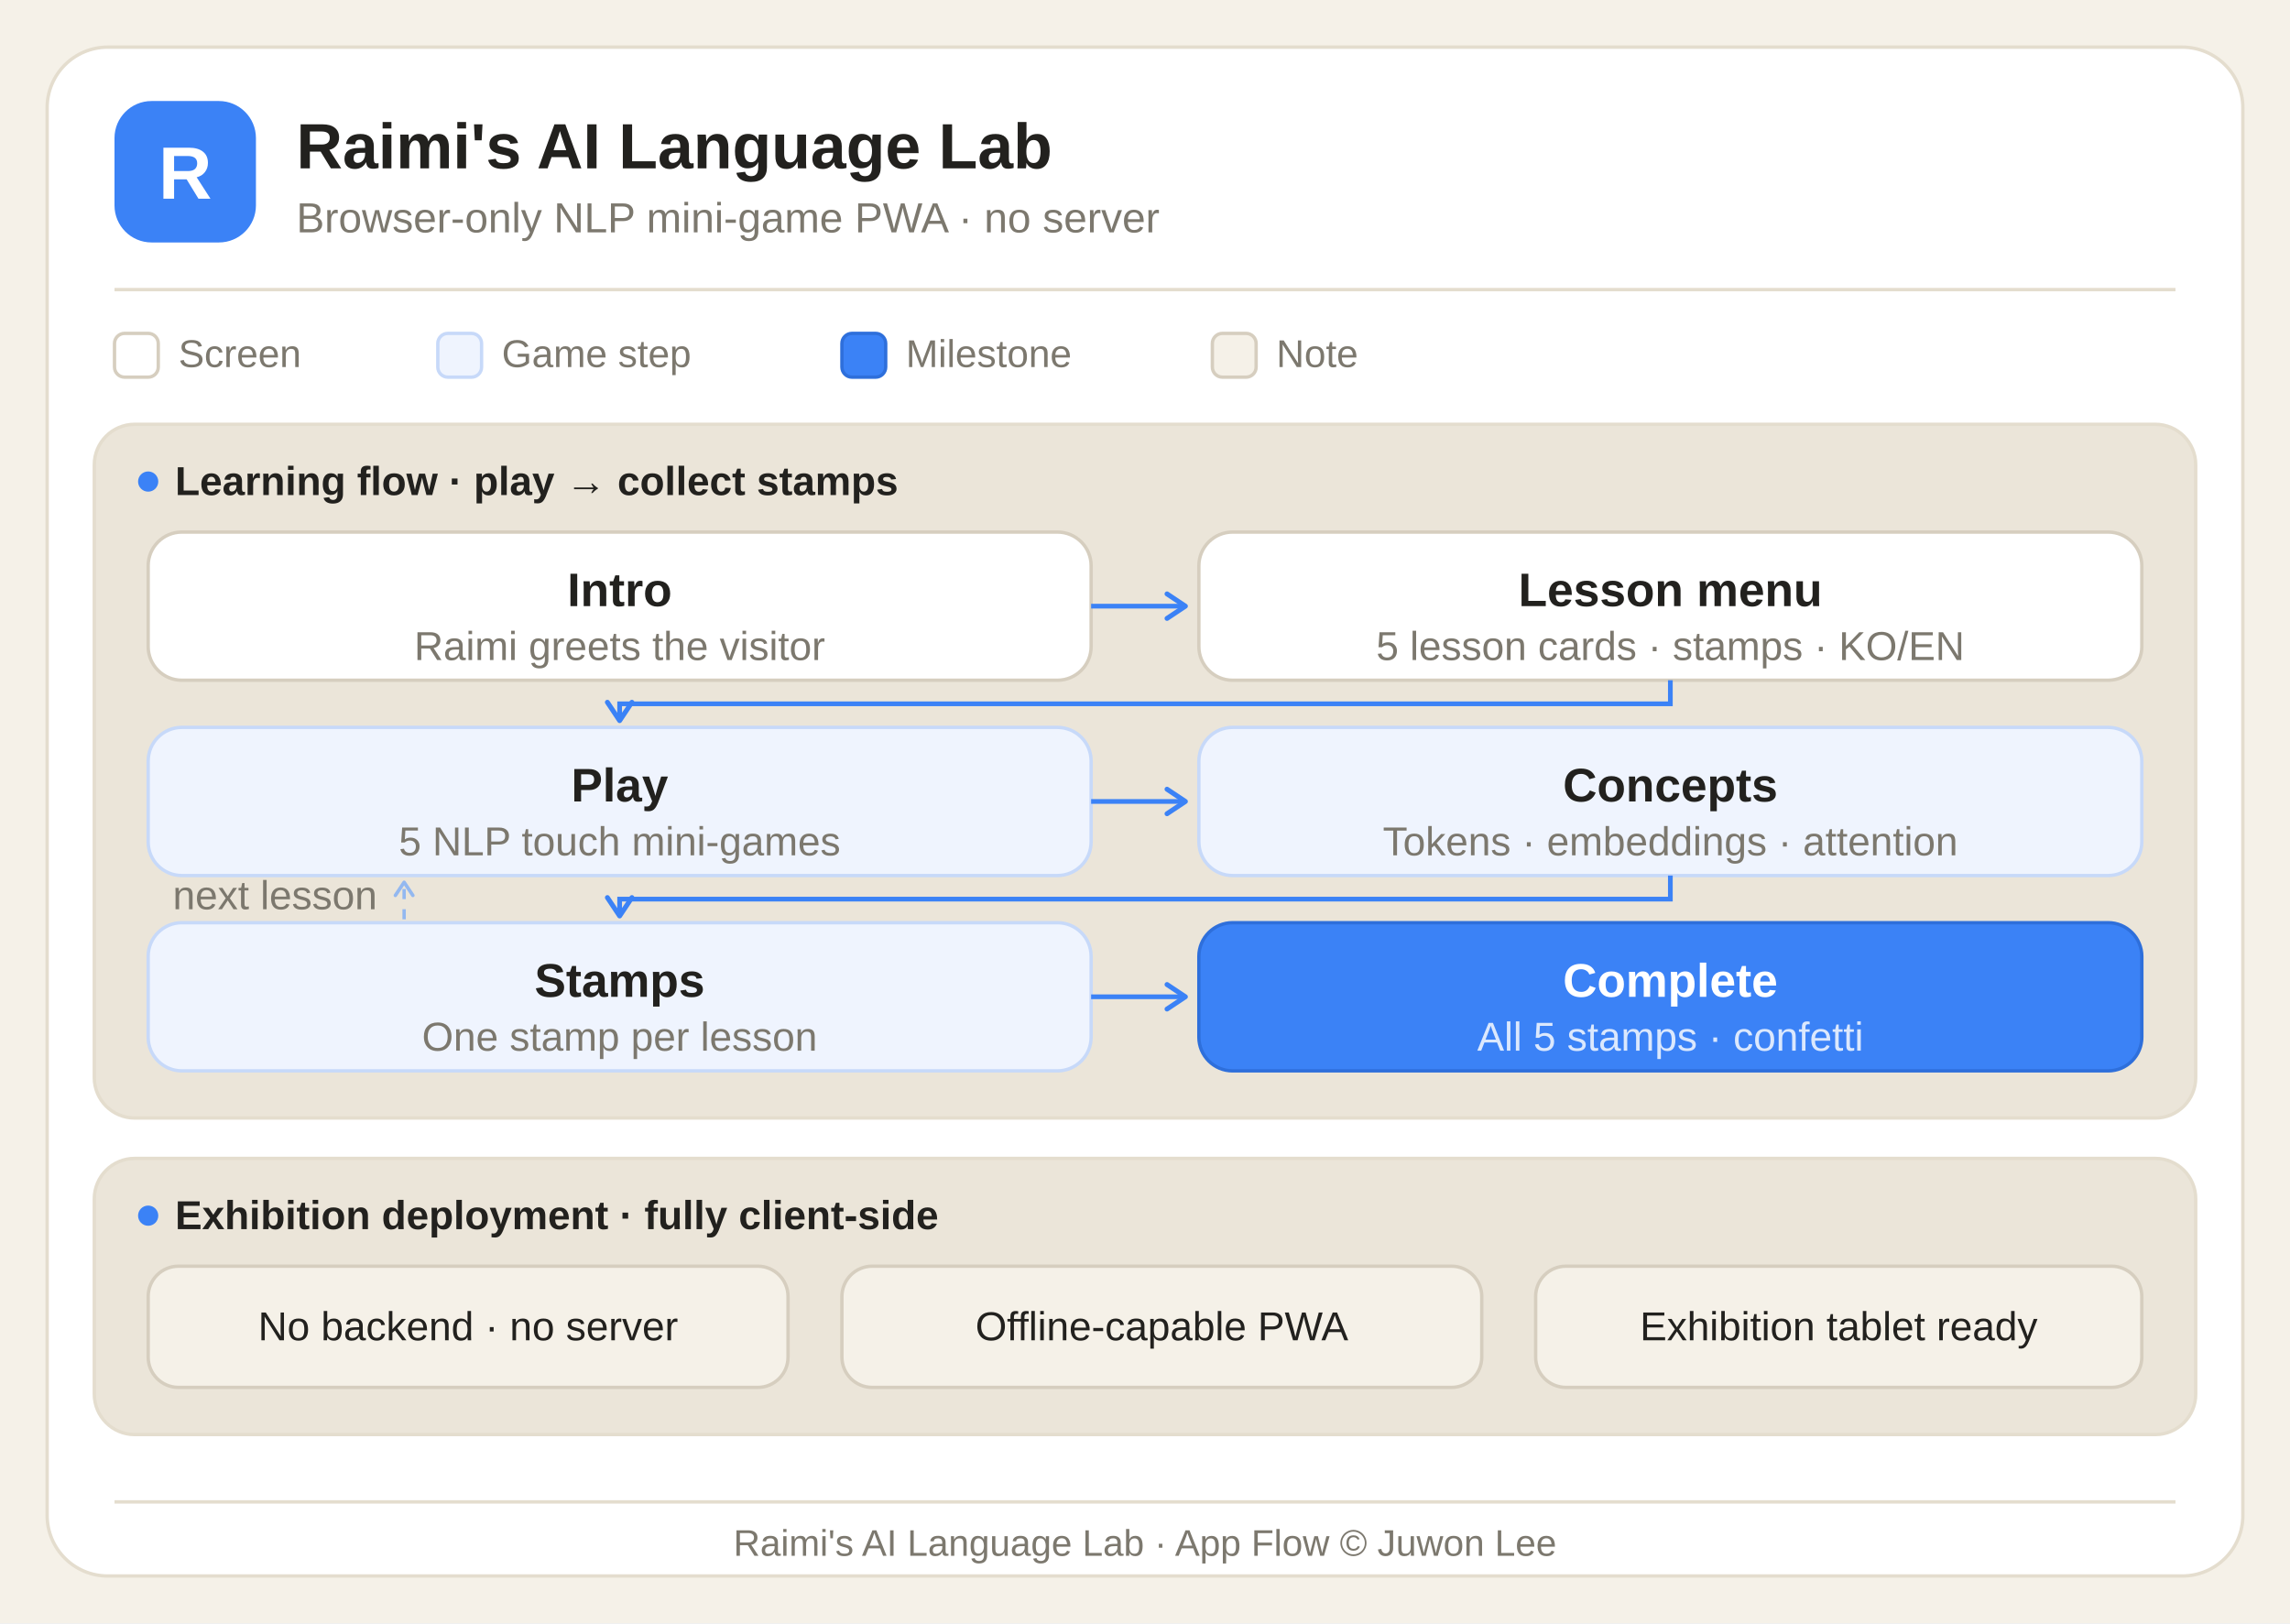
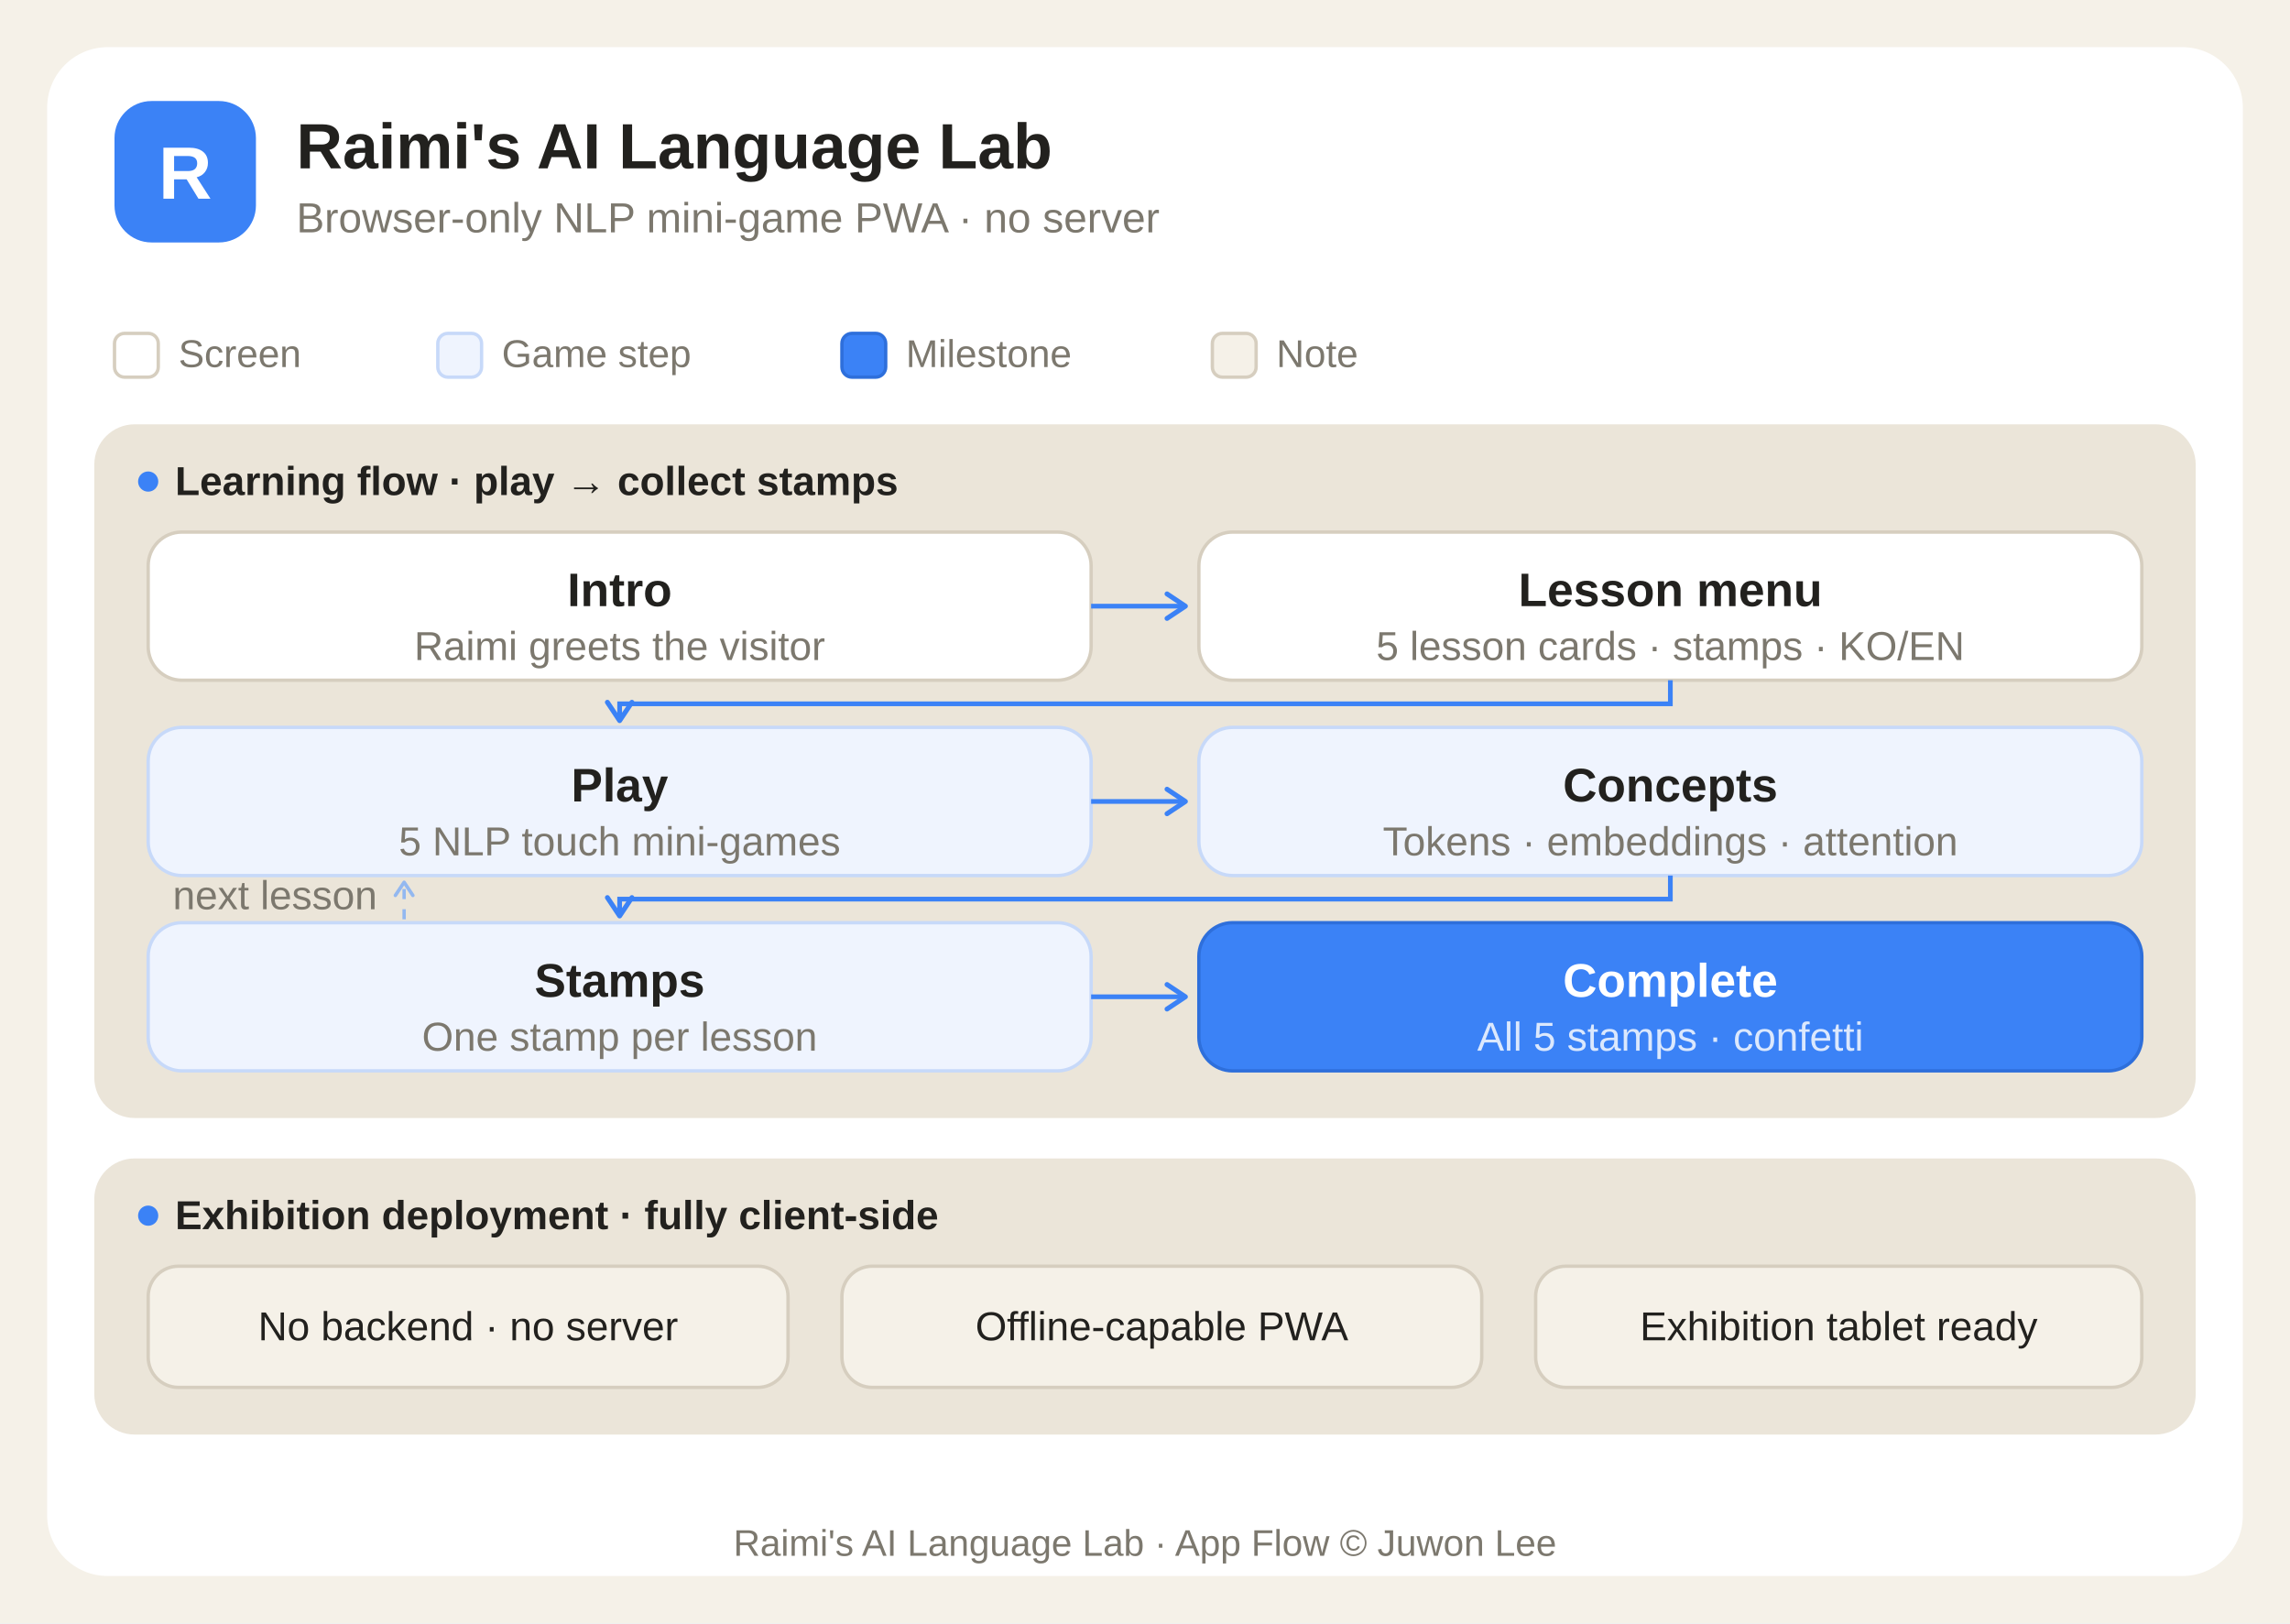
<svg xmlns="http://www.w3.org/2000/svg" width="680" height="482" viewBox="0 0 680 482" role="img">
  <defs>
    <marker id="arwE" viewBox="0 0 10 10" refX="8" refY="5" markerWidth="6.5" markerHeight="6.5" orient="auto-start-reverse">
      <path d="M2 1L8 5L2 9" fill="none" stroke="context-stroke" stroke-width="1.6" stroke-linecap="round" stroke-linejoin="round" />
    </marker>
  </defs>
  <style>
text{font-family:'Pretendard','Apple SD Gothic Neo','Helvetica Neue',Arial,sans-serif}
- .iaBg{fill:#F5F1E8}.iaPoster{fill:#FFFFFF;stroke:#E4DDCE}.iaLogo{fill:#3B82F6}.iaLogoR{fill:#FFFFFF;font-size:22px;font-weight:600}
- .iaTtl{fill:#22211E;font-size:19px;font-weight:600}.iaSub{fill:#7C786E;font-size:12.5px}.iaHdiv{stroke:#E4DDCE}.iaFdiv{stroke:#E4DDCE}
- .iaSec{fill:#EBE5D9;stroke:#E4DDCE}.iaDot{fill:#3B82F6}.iaLab{fill:#22211E;font-size:12px;font-weight:600}.iaLeg{fill:#7C786E;font-size:11.5px}
+ .iaBg{fill:#F5F1E8}.iaPoster{fill:#FFFFFF;stroke:none}.iaLogo{fill:#3B82F6}.iaLogoR{fill:#FFFFFF;font-size:22px;font-weight:600}
+ .iaTtl{fill:#22211E;font-size:19px;font-weight:600}.iaSub{fill:#7C786E;font-size:12.5px}.iaHdiv{stroke:none}.iaFdiv{stroke:none}
+ .iaSec{fill:#EBE5D9;stroke:none}.iaDot{fill:#3B82F6}.iaLab{fill:#22211E;font-size:12px;font-weight:600}.iaLeg{fill:#7C786E;font-size:11.5px}
.iaSw1{fill:#FFFFFF;stroke:#D6CEBF}.iaSw2{fill:#EFF4FE;stroke:#C7D9F9}.iaSw3{fill:#3B82F6;stroke:#2E6FDB}.iaSw4{fill:#F5F1E8;stroke:#D6CEBF}
.iaEbox{fill:#FFFFFF;stroke:#D6CEBF}.iaEt{fill:#22211E;font-size:14px;font-weight:600}.iaEs{fill:#7C786E;font-size:12px}
.iaArw{stroke:#3B82F6;stroke-width:1.4;fill:none}.iaLeader{stroke:#93B8F0;stroke-width:1;stroke-dasharray:3 3;fill:none}.iaMgr{stroke:#3B82F6;stroke-width:1.5;fill:none}
.iaMbox{fill:#3B82F6;stroke:#2E6FDB}.iaMt{fill:#FFFFFF;font-size:14px;font-weight:600}.iaMs{fill:#DBE8FD;font-size:12px}
.iaCcard{fill:#EFF4FE;stroke:#C7D9F9}.iaCt{fill:#22211E;font-size:14px;font-weight:600}.iaCl{fill:#7C786E;font-size:12px}
.iaPcbox{fill:#E1ECFD;stroke:#A9C7F5}.iaPt{fill:#22211E;font-size:14px;font-weight:600}.iaPs{fill:#7C786E;font-size:12px}
.iaChip{fill:#F5F1E8;stroke:#D6CEBF}.iaChx{fill:#22211E;font-size:12px}.iaFoot{fill:#7C786E;font-size:11px}
</style>
  <rect class="iaBg" x="0" y="0" width="680" height="482" />
  <rect class="iaPoster" x="14" y="14" width="652" height="454" rx="18" />
  <rect class="iaLogo" x="34" y="30" width="42" height="42" rx="11" />
  <text class="iaLogoR" x="55" y="59" text-anchor="middle">R</text>
  <text class="iaTtl" x="88" y="50">Raimi's AI Language Lab</text>
  <text class="iaSub" x="88" y="69">Browser-only NLP mini-game PWA · no server</text>
  <line class="iaHdiv" x1="34" y1="86" x2="646" y2="86" />
  <rect class="iaEbox" x="34" y="99" width="13" height="13" rx="3" />
  <text class="iaLeg" x="53" y="109">Screen</text>
  <rect class="iaCcard" x="130" y="99" width="13" height="13" rx="3" />
  <text class="iaLeg" x="149" y="109">Game step</text>
  <rect class="iaMbox" x="250" y="99" width="13" height="13" rx="3" />
  <text class="iaLeg" x="269" y="109">Milestone</text>
  <rect class="iaChip" x="360" y="99" width="13" height="13" rx="3" />
  <text class="iaLeg" x="379" y="109">Note</text>
  <rect class="iaSec" x="28" y="126" width="624" height="206" rx="12" />
  <circle class="iaDot" cx="44" cy="143" r="3" />
  <text class="iaLab" x="52" y="147">Learning flow · play → collect stamps</text>
  <rect class="iaEbox" x="44" y="158" width="280" height="44" rx="10" />
  <text class="iaEt" x="184" y="180" text-anchor="middle">Intro</text>
  <text class="iaEs" x="184" y="196" text-anchor="middle">Raimi greets the visitor</text>
  <line class="iaArw" x1="324" y1="180" x2="352" y2="180" marker-end="url(#arwE)" />
  <rect class="iaEbox" x="356" y="158" width="280" height="44" rx="10" />
  <text class="iaEt" x="496" y="180" text-anchor="middle">Lesson menu</text>
  <text class="iaEs" x="496" y="196" text-anchor="middle">5 lesson cards · stamps · KO/EN</text>
  <path class="iaArw" d="M496 202 V209 H184 V214" marker-end="url(#arwE)" />
  <rect class="iaCcard" x="44" y="216" width="280" height="44" rx="10" />
  <text class="iaCt" x="184" y="238" text-anchor="middle">Play</text>
  <text class="iaCl" x="184" y="254" text-anchor="middle">5 NLP touch mini-games</text>
  <line class="iaArw" x1="324" y1="238" x2="352" y2="238" marker-end="url(#arwE)" />
  <rect class="iaCcard" x="356" y="216" width="280" height="44" rx="10" />
  <text class="iaCt" x="496" y="238" text-anchor="middle">Concepts</text>
  <text class="iaCl" x="496" y="254" text-anchor="middle">Tokens · embeddings · attention</text>
  <path class="iaArw" d="M496 260 V267 H184 V272" marker-end="url(#arwE)" />
  <rect class="iaCcard" x="44" y="274" width="280" height="44" rx="10" />
  <text class="iaCt" x="184" y="296" text-anchor="middle">Stamps</text>
  <text class="iaCl" x="184" y="312" text-anchor="middle">One stamp per lesson</text>
  <line class="iaArw" x1="324" y1="296" x2="352" y2="296" marker-end="url(#arwE)" />
  <rect class="iaMbox" x="356" y="274" width="280" height="44" rx="10" />
  <text class="iaMt" x="496" y="296" text-anchor="middle">Complete</text>
  <text class="iaMs" x="496" y="312" text-anchor="middle">All 5 stamps · confetti</text>
  <line class="iaLeader" x1="120" y1="273" x2="120" y2="262" marker-end="url(#arwE)" />
  <text class="iaEs" x="112" y="270" text-anchor="end">next lesson</text>
  <rect class="iaSec" x="28" y="344" width="624" height="82" rx="12" />
  <circle class="iaDot" cx="44" cy="361" r="3" />
  <text class="iaLab" x="52" y="365">Exhibition deployment · fully client-side</text>
  <rect class="iaChip" x="44" y="376" width="190" height="36" rx="9" />
  <text class="iaChx" x="139" y="398" text-anchor="middle">No backend · no server</text>
  <rect class="iaChip" x="250" y="376" width="190" height="36" rx="9" />
  <text class="iaChx" x="345" y="398" text-anchor="middle">Offline-capable PWA</text>
  <rect class="iaChip" x="456" y="376" width="180" height="36" rx="9" />
  <text class="iaChx" x="546" y="398" text-anchor="middle">Exhibition tablet ready</text>
  <line class="iaFdiv" x1="34" y1="446" x2="646" y2="446" />
  <text class="iaFoot" x="340" y="462" text-anchor="middle">Raimi's AI Language Lab · App Flow © Juwon Lee</text>
</svg>
